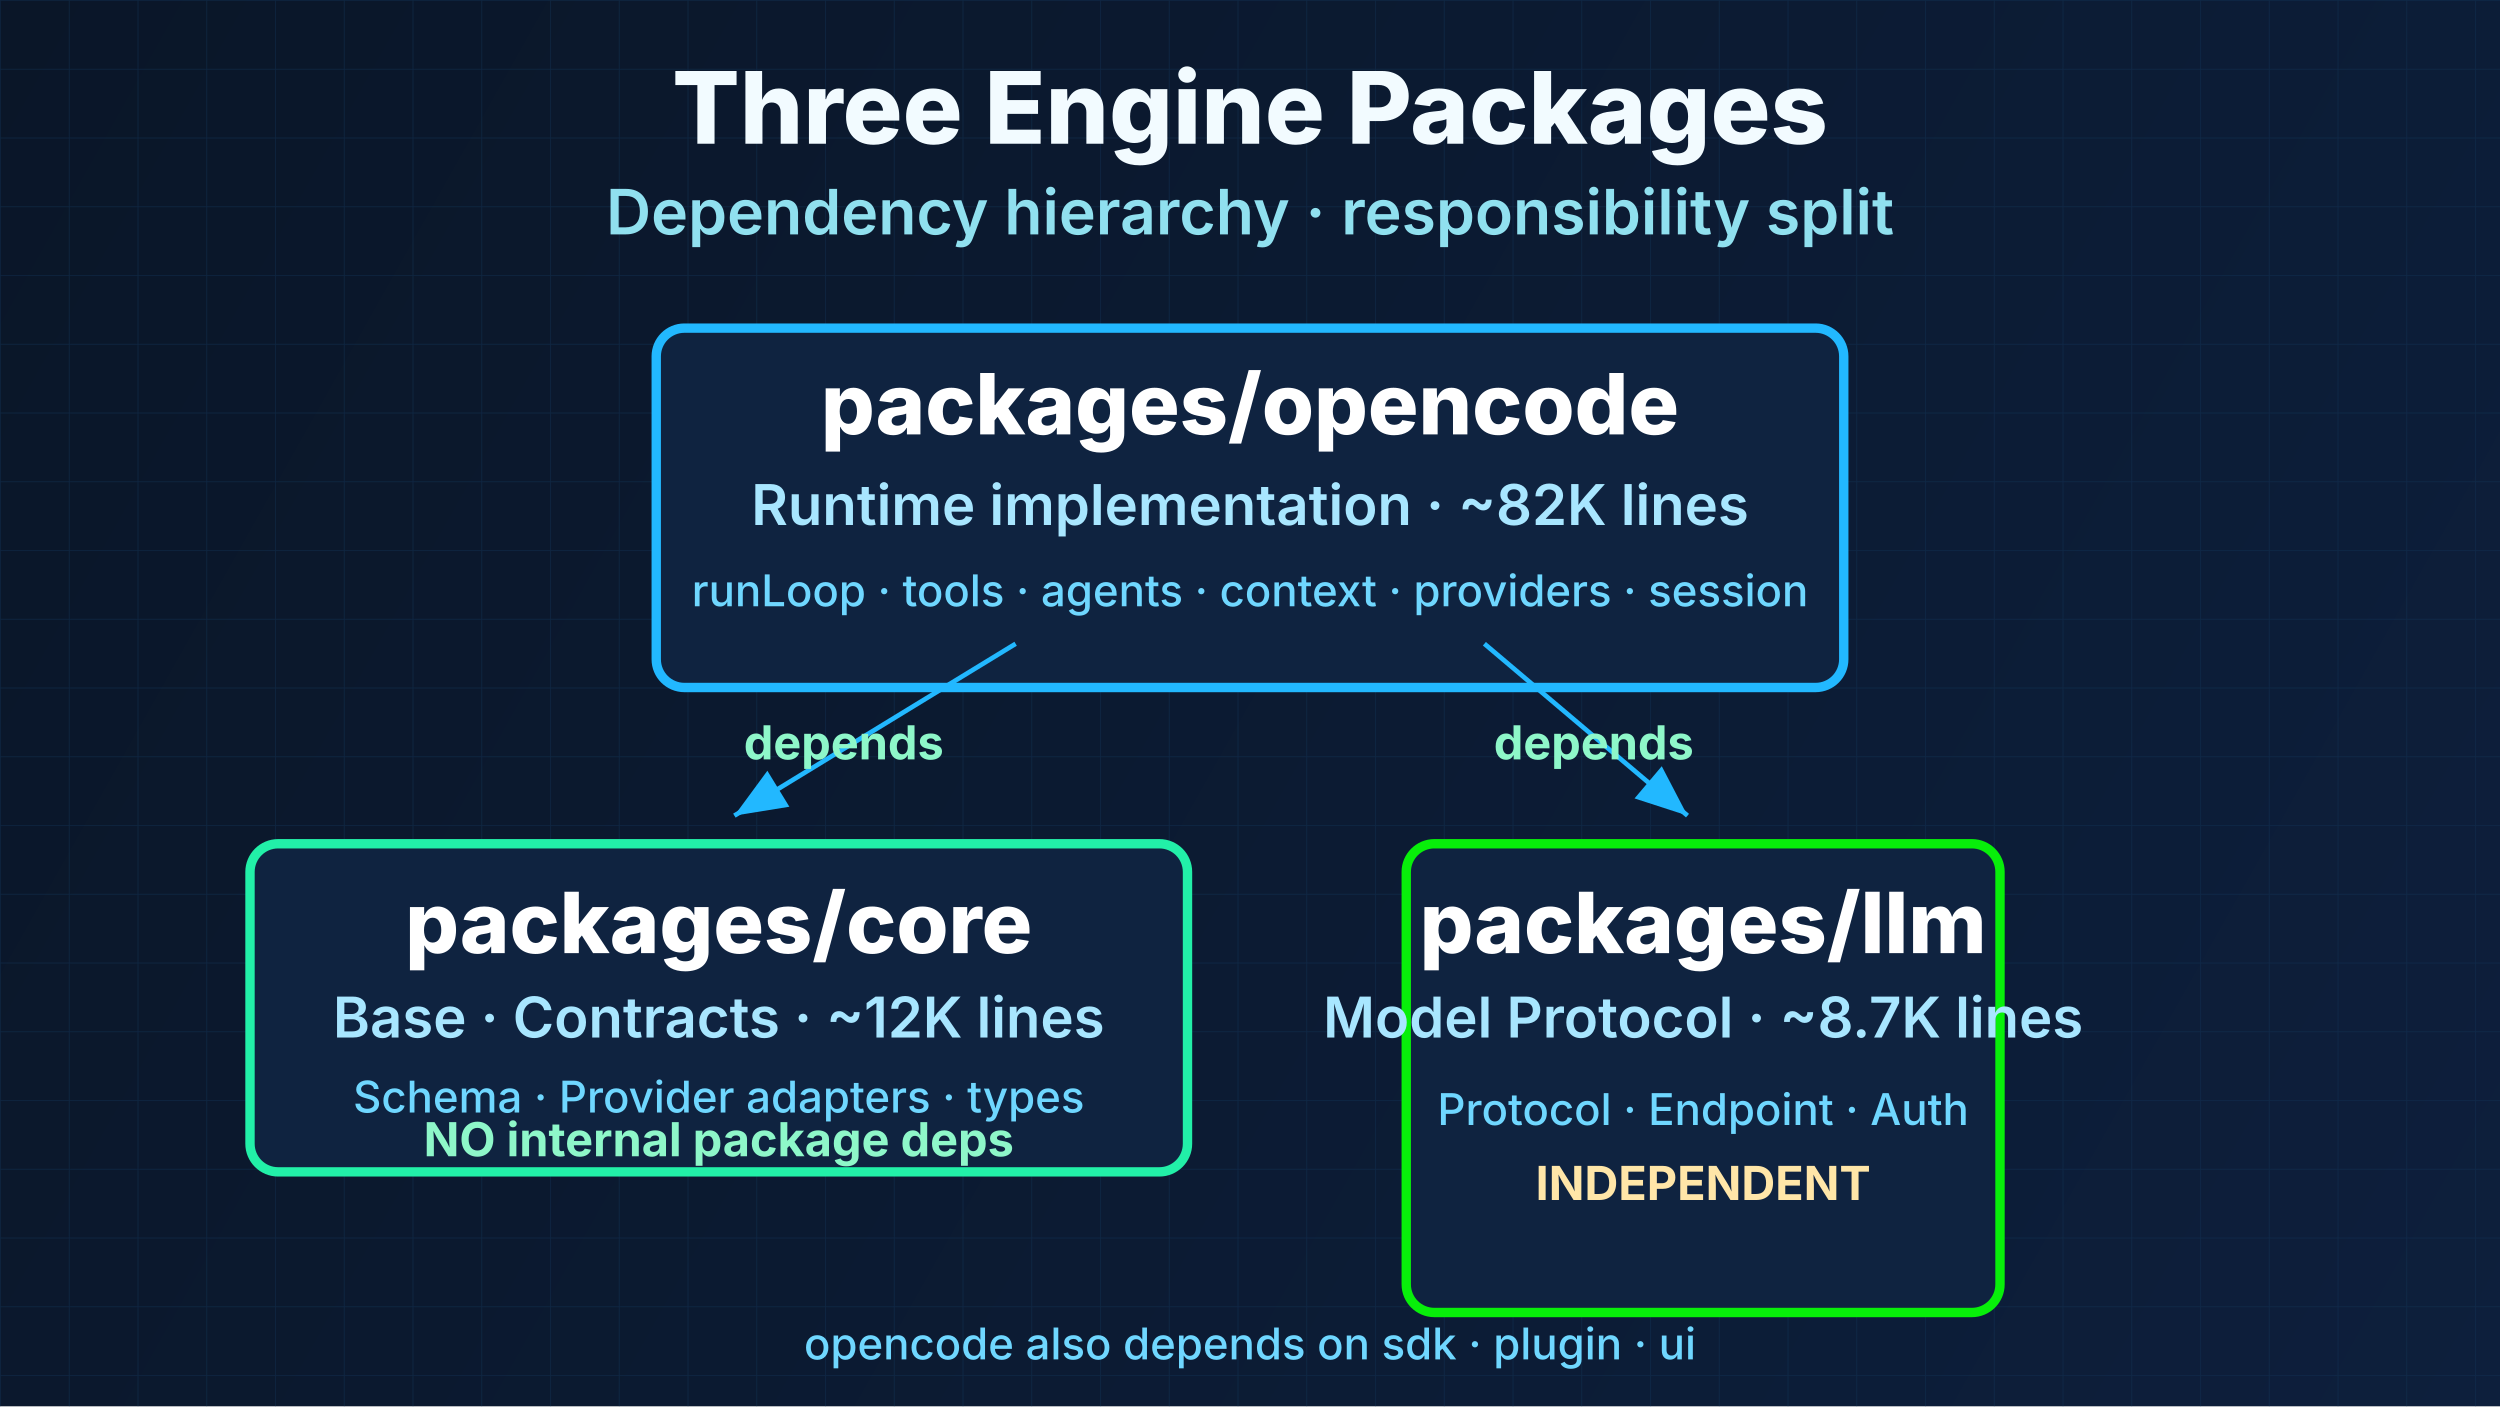
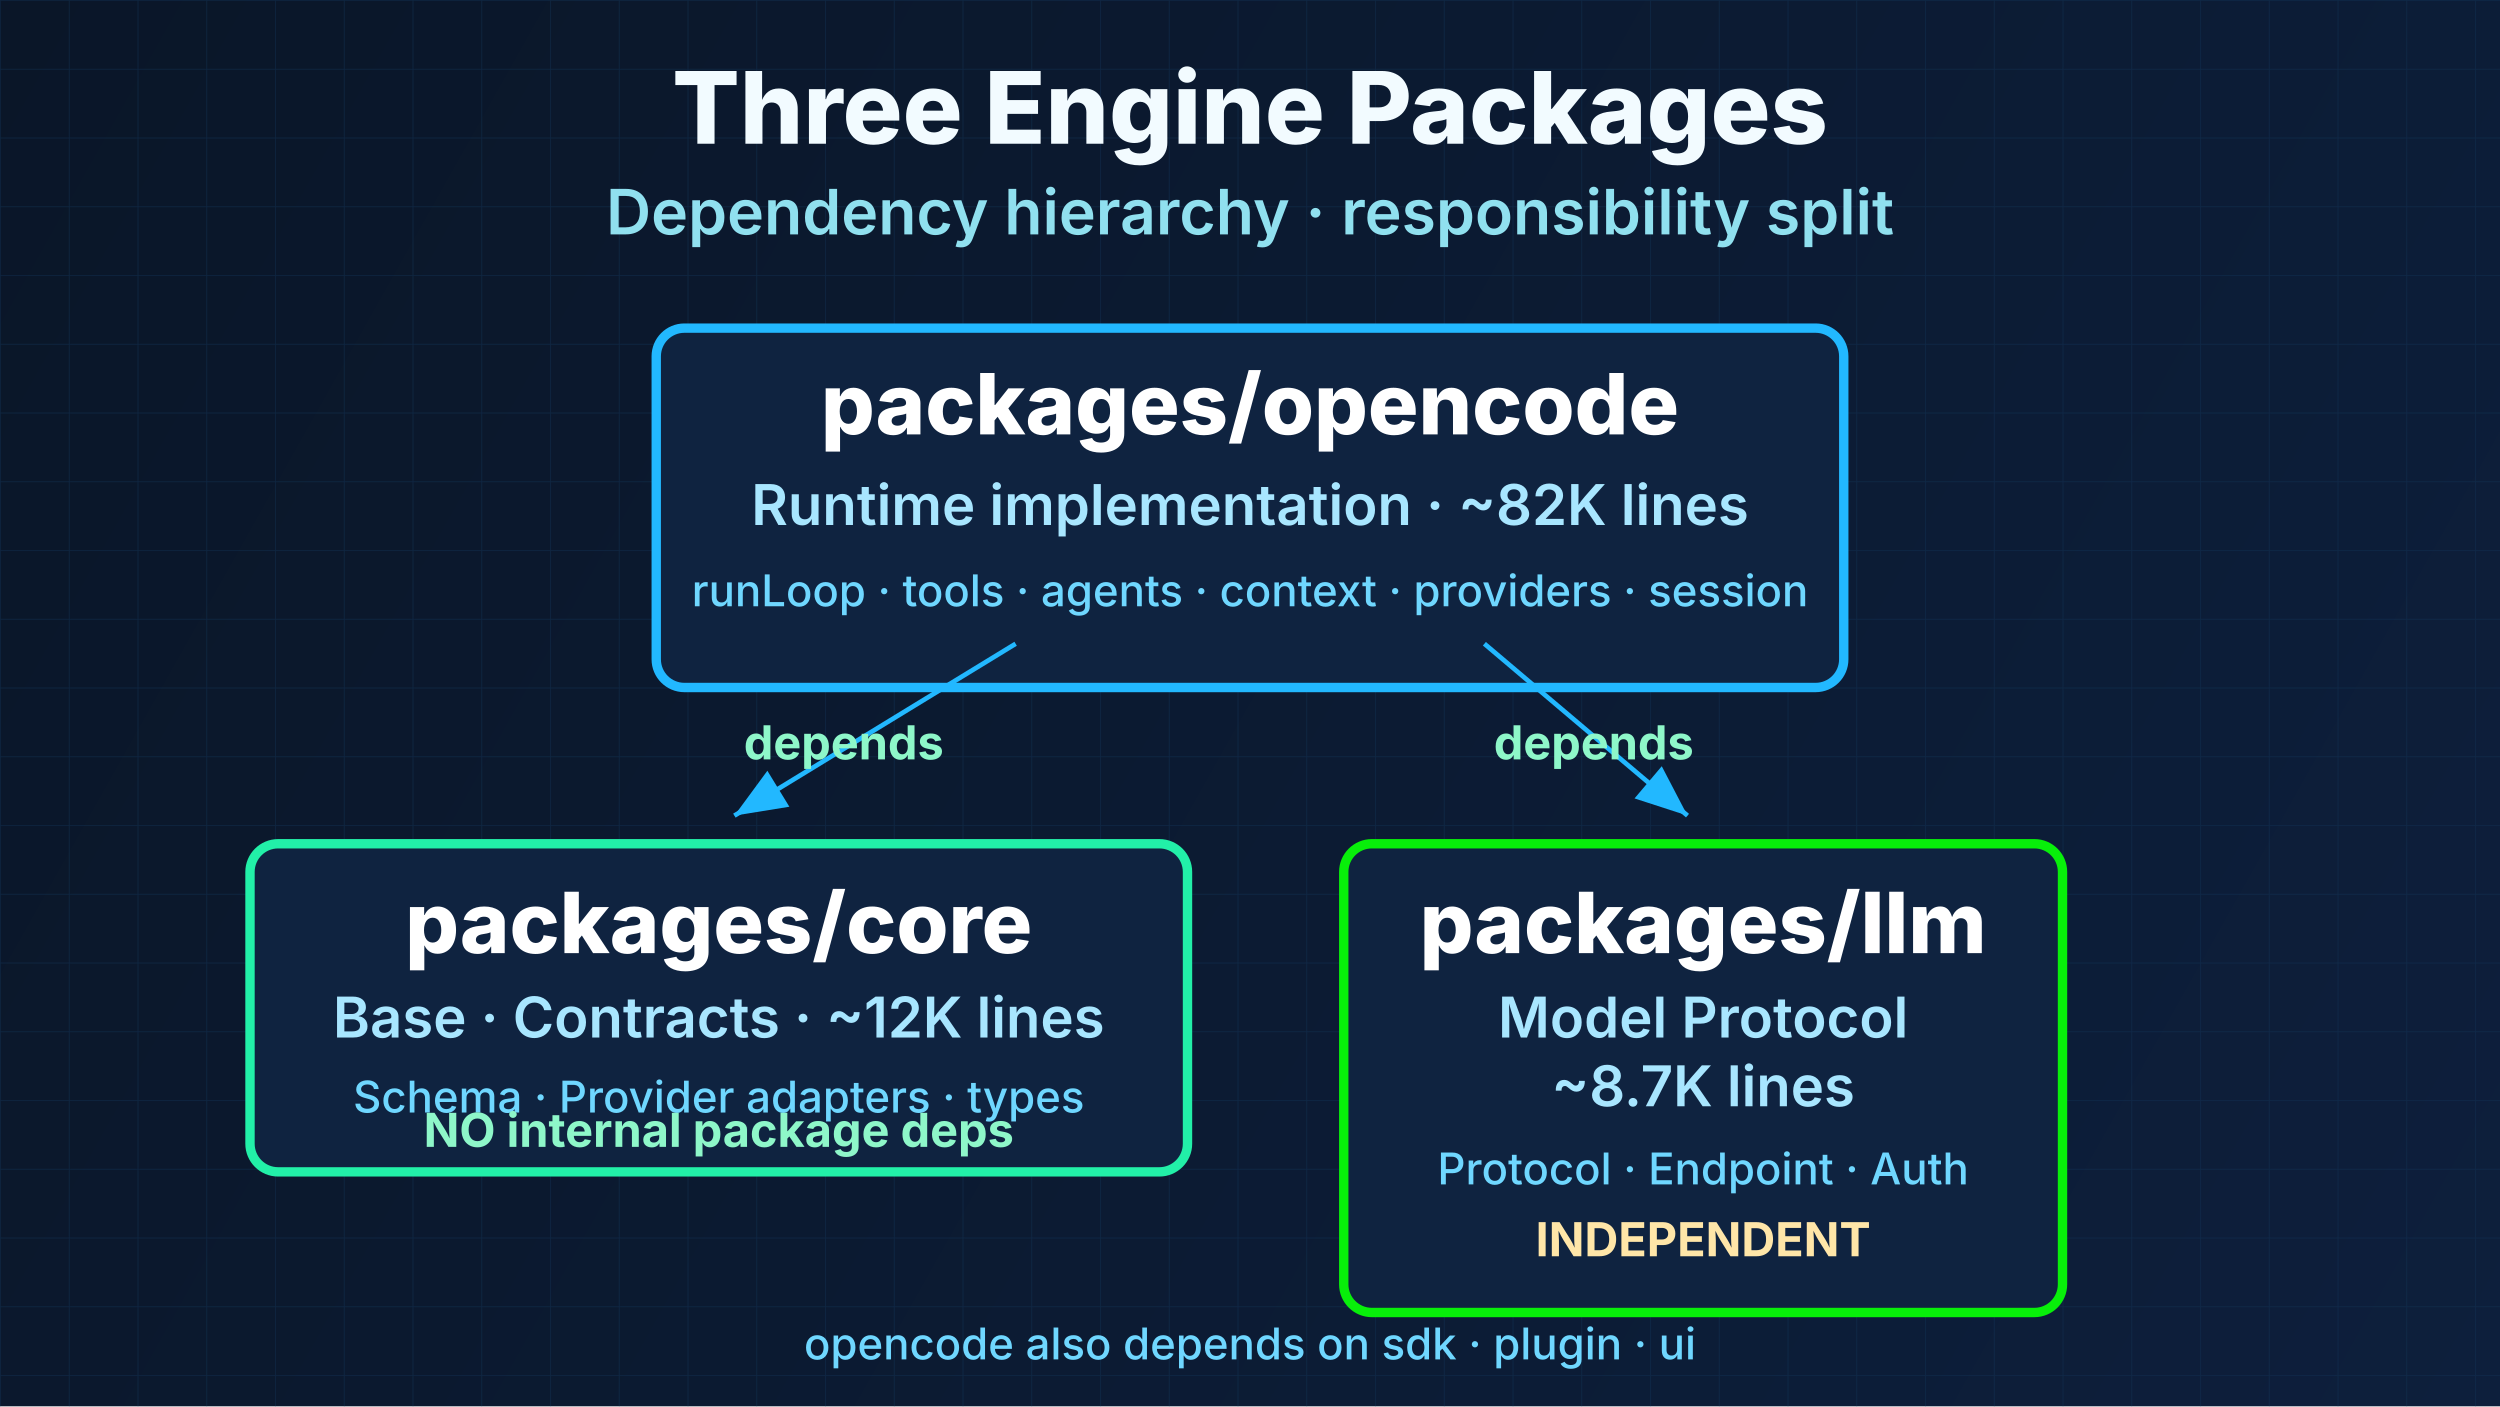
<svg xmlns="http://www.w3.org/2000/svg" viewBox="0 0 1600 900" width="1600" height="900" role="img" aria-label="OpenCode Three Engine Packages">
  <style>
    text { font-family: "Inter", "SF Pro Display", -apple-system, "Segoe UI", Arial, sans-serif; }
    .title   { font-size: 64px; font-weight: 800; fill: #f2fbff; }
    .subtitle{ font-size: 40px; font-weight: 600; fill: #90e0ef; }
    .node    { font-size: 54px; font-weight: 800; fill: #ffffff; }
    .sub     { font-size: 36px; font-weight: 600; fill: #a8e6ff; }
    .detail  { font-size: 28px; font-weight: 500; fill: #6fd7ff; }
    .muted   { font-size: 30px; font-weight: 700; fill: #8ef7c9; }
    .tag     { font-size: 30px; font-weight: 700; fill: #ffe6a8; }
  </style>
  <defs>
    <linearGradient id="bg" x1="0" y1="0" x2="1600" y2="900" gradientUnits="userSpaceOnUse">
      <stop offset="0" stop-color="#0a1628" />
      <stop offset="1" stop-color="#0d1f3c" />
    </linearGradient>
    <pattern id="grid" width="44" height="44" patternUnits="userSpaceOnUse">
      <path d="M44 0 L0 0 0 44" fill="none" stroke="#123356" stroke-width="1" />
    </pattern>
    <marker id="ah" markerWidth="13" markerHeight="9" refX="11" refY="4.5" orient="auto">
      <polygon points="0 0, 11 4.5, 0 9" fill="#22b8ff" />
    </marker>
  </defs>
  <rect width="1600" height="900" fill="url(#bg)" />
  <rect width="1600" height="900" fill="url(#grid)" opacity="0.5" />
  <text x="800" y="92" text-anchor="middle" class="title">Three Engine Packages</text>
  <text x="800" y="150" text-anchor="middle" class="subtitle">Dependency hierarchy · responsibility split</text>
  <rect x="420" y="210" width="760" height="230" rx="18" fill="#0f2340" stroke="#22b8ff" stroke-width="6" />
  <text x="800" y="278" text-anchor="middle" class="node">packages/opencode</text>
  <text x="800" y="336" text-anchor="middle" class="sub">Runtime implementation · ~82K lines</text>
  <text x="800" y="388" text-anchor="middle" class="detail">runLoop · tools · agents · context · providers · session</text>
  <rect x="160" y="540" width="600" height="210" rx="18" fill="#0f2340" stroke="#22f0a8" stroke-width="6" />
  <text x="460" y="610" text-anchor="middle" class="node">packages/core</text>
  <text x="460" y="664" text-anchor="middle" class="sub">Base · Contracts · ~12K lines</text>
  <text x="460" y="712" text-anchor="middle" class="detail">Schema · Provider adapters · types</text>
-   <text x="460" y="740" text-anchor="middle" class="muted">NO internal package deps</text>
-   <rect x="900" y="540" width="380" height="300" rx="18" fill="#0f2340" stroke="#08ef0a" stroke-width="6" />
+   <text x="460" y="734" text-anchor="middle" class="muted">NO internal package deps</text>
+   <rect x="860" y="540" width="460" height="300" rx="18" fill="#0f2340" stroke="#08ef0a" stroke-width="6" />
  <text x="1090" y="610" text-anchor="middle" class="node">packages/llm</text>
-   <text x="1090" y="664" text-anchor="middle" class="sub">Model Protocol · ~8.7K lines</text>
-   <text x="1090" y="720" text-anchor="middle" class="detail">Protocol · Endpoint · Auth</text>
-   <text x="1090" y="768" text-anchor="middle" class="tag">INDEPENDENT</text>
+   <text x="1090" y="664" text-anchor="middle" class="sub">Model Protocol</text>
+   <text x="1090" y="708" text-anchor="middle" class="sub">~8.7K lines</text>
+   <text x="1090" y="758" text-anchor="middle" class="detail">Protocol · Endpoint · Auth</text>
+   <text x="1090" y="804" text-anchor="middle" class="tag">INDEPENDENT</text>
  <line x1="650" y1="412" x2="470" y2="522" stroke="#22b8ff" stroke-width="3" marker-end="url(#ah)" />
  <text x="540" y="486" text-anchor="middle" class="muted">depends</text>
  <line x1="950" y1="412" x2="1080" y2="522" stroke="#22b8ff" stroke-width="3" marker-end="url(#ah)" />
  <text x="1020" y="486" text-anchor="middle" class="muted">depends</text>
  <text x="800" y="870" text-anchor="middle" class="detail">opencode also depends on sdk · plugin · ui</text>
</svg>
